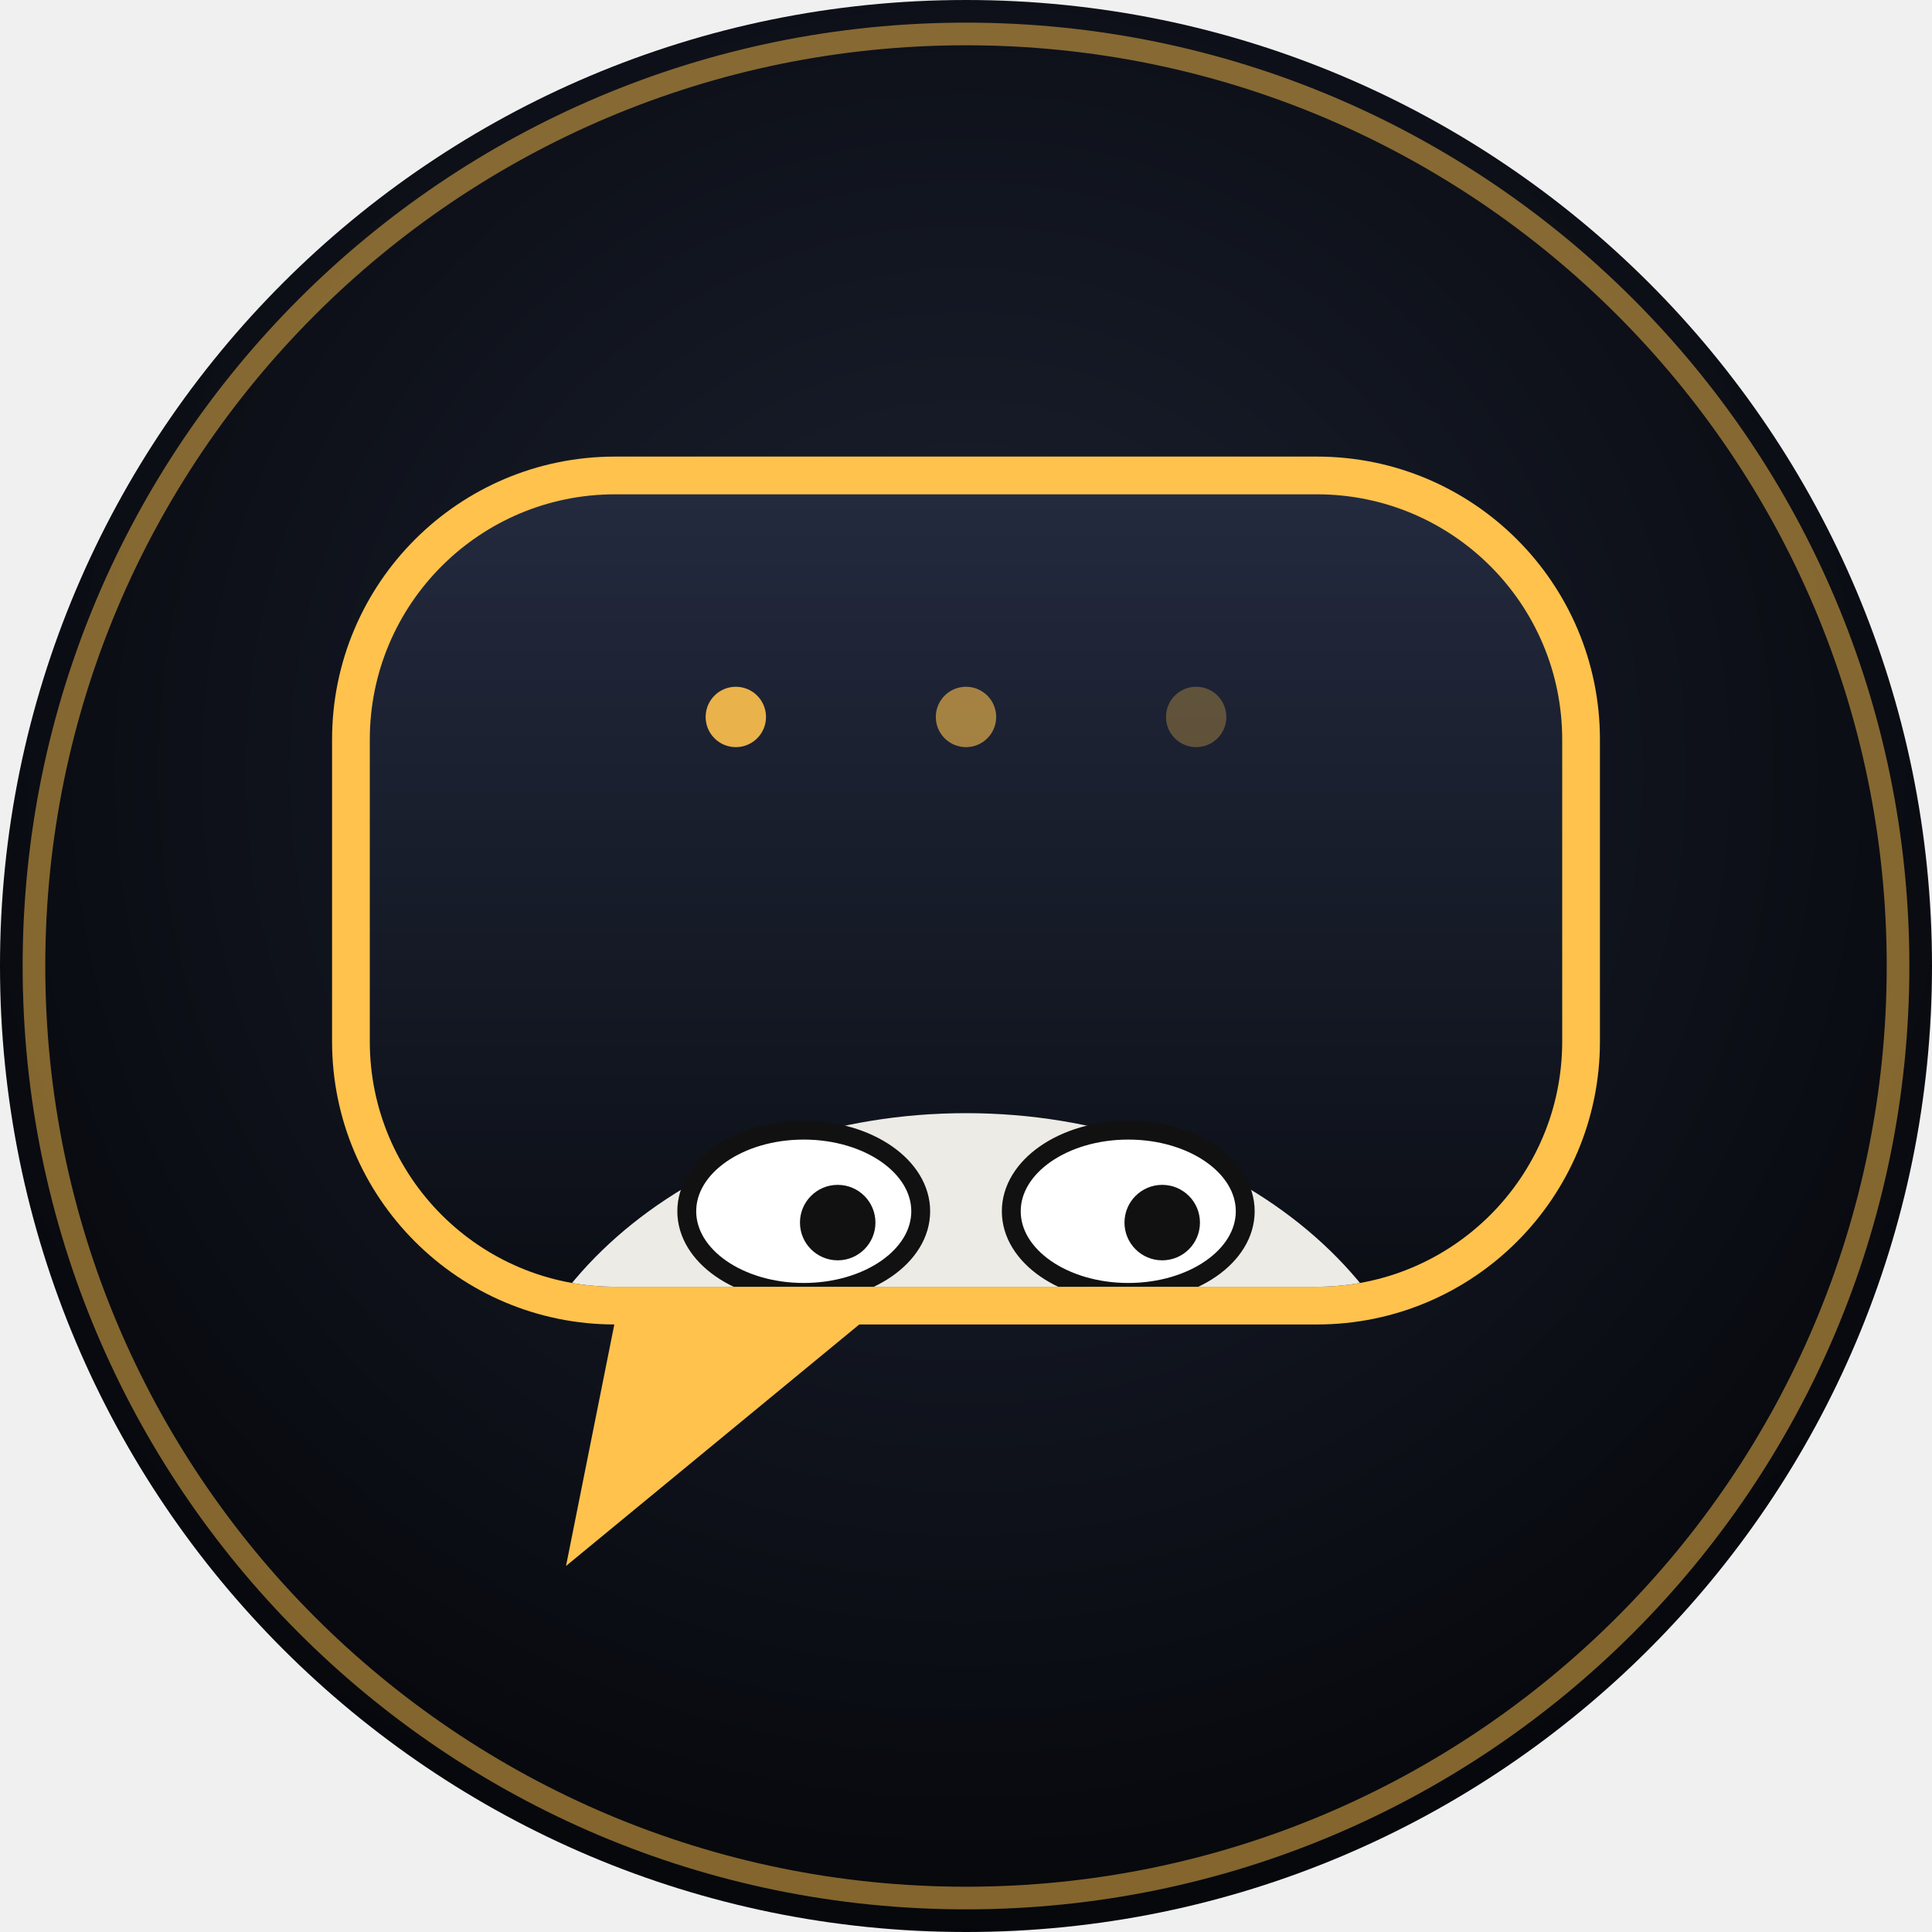
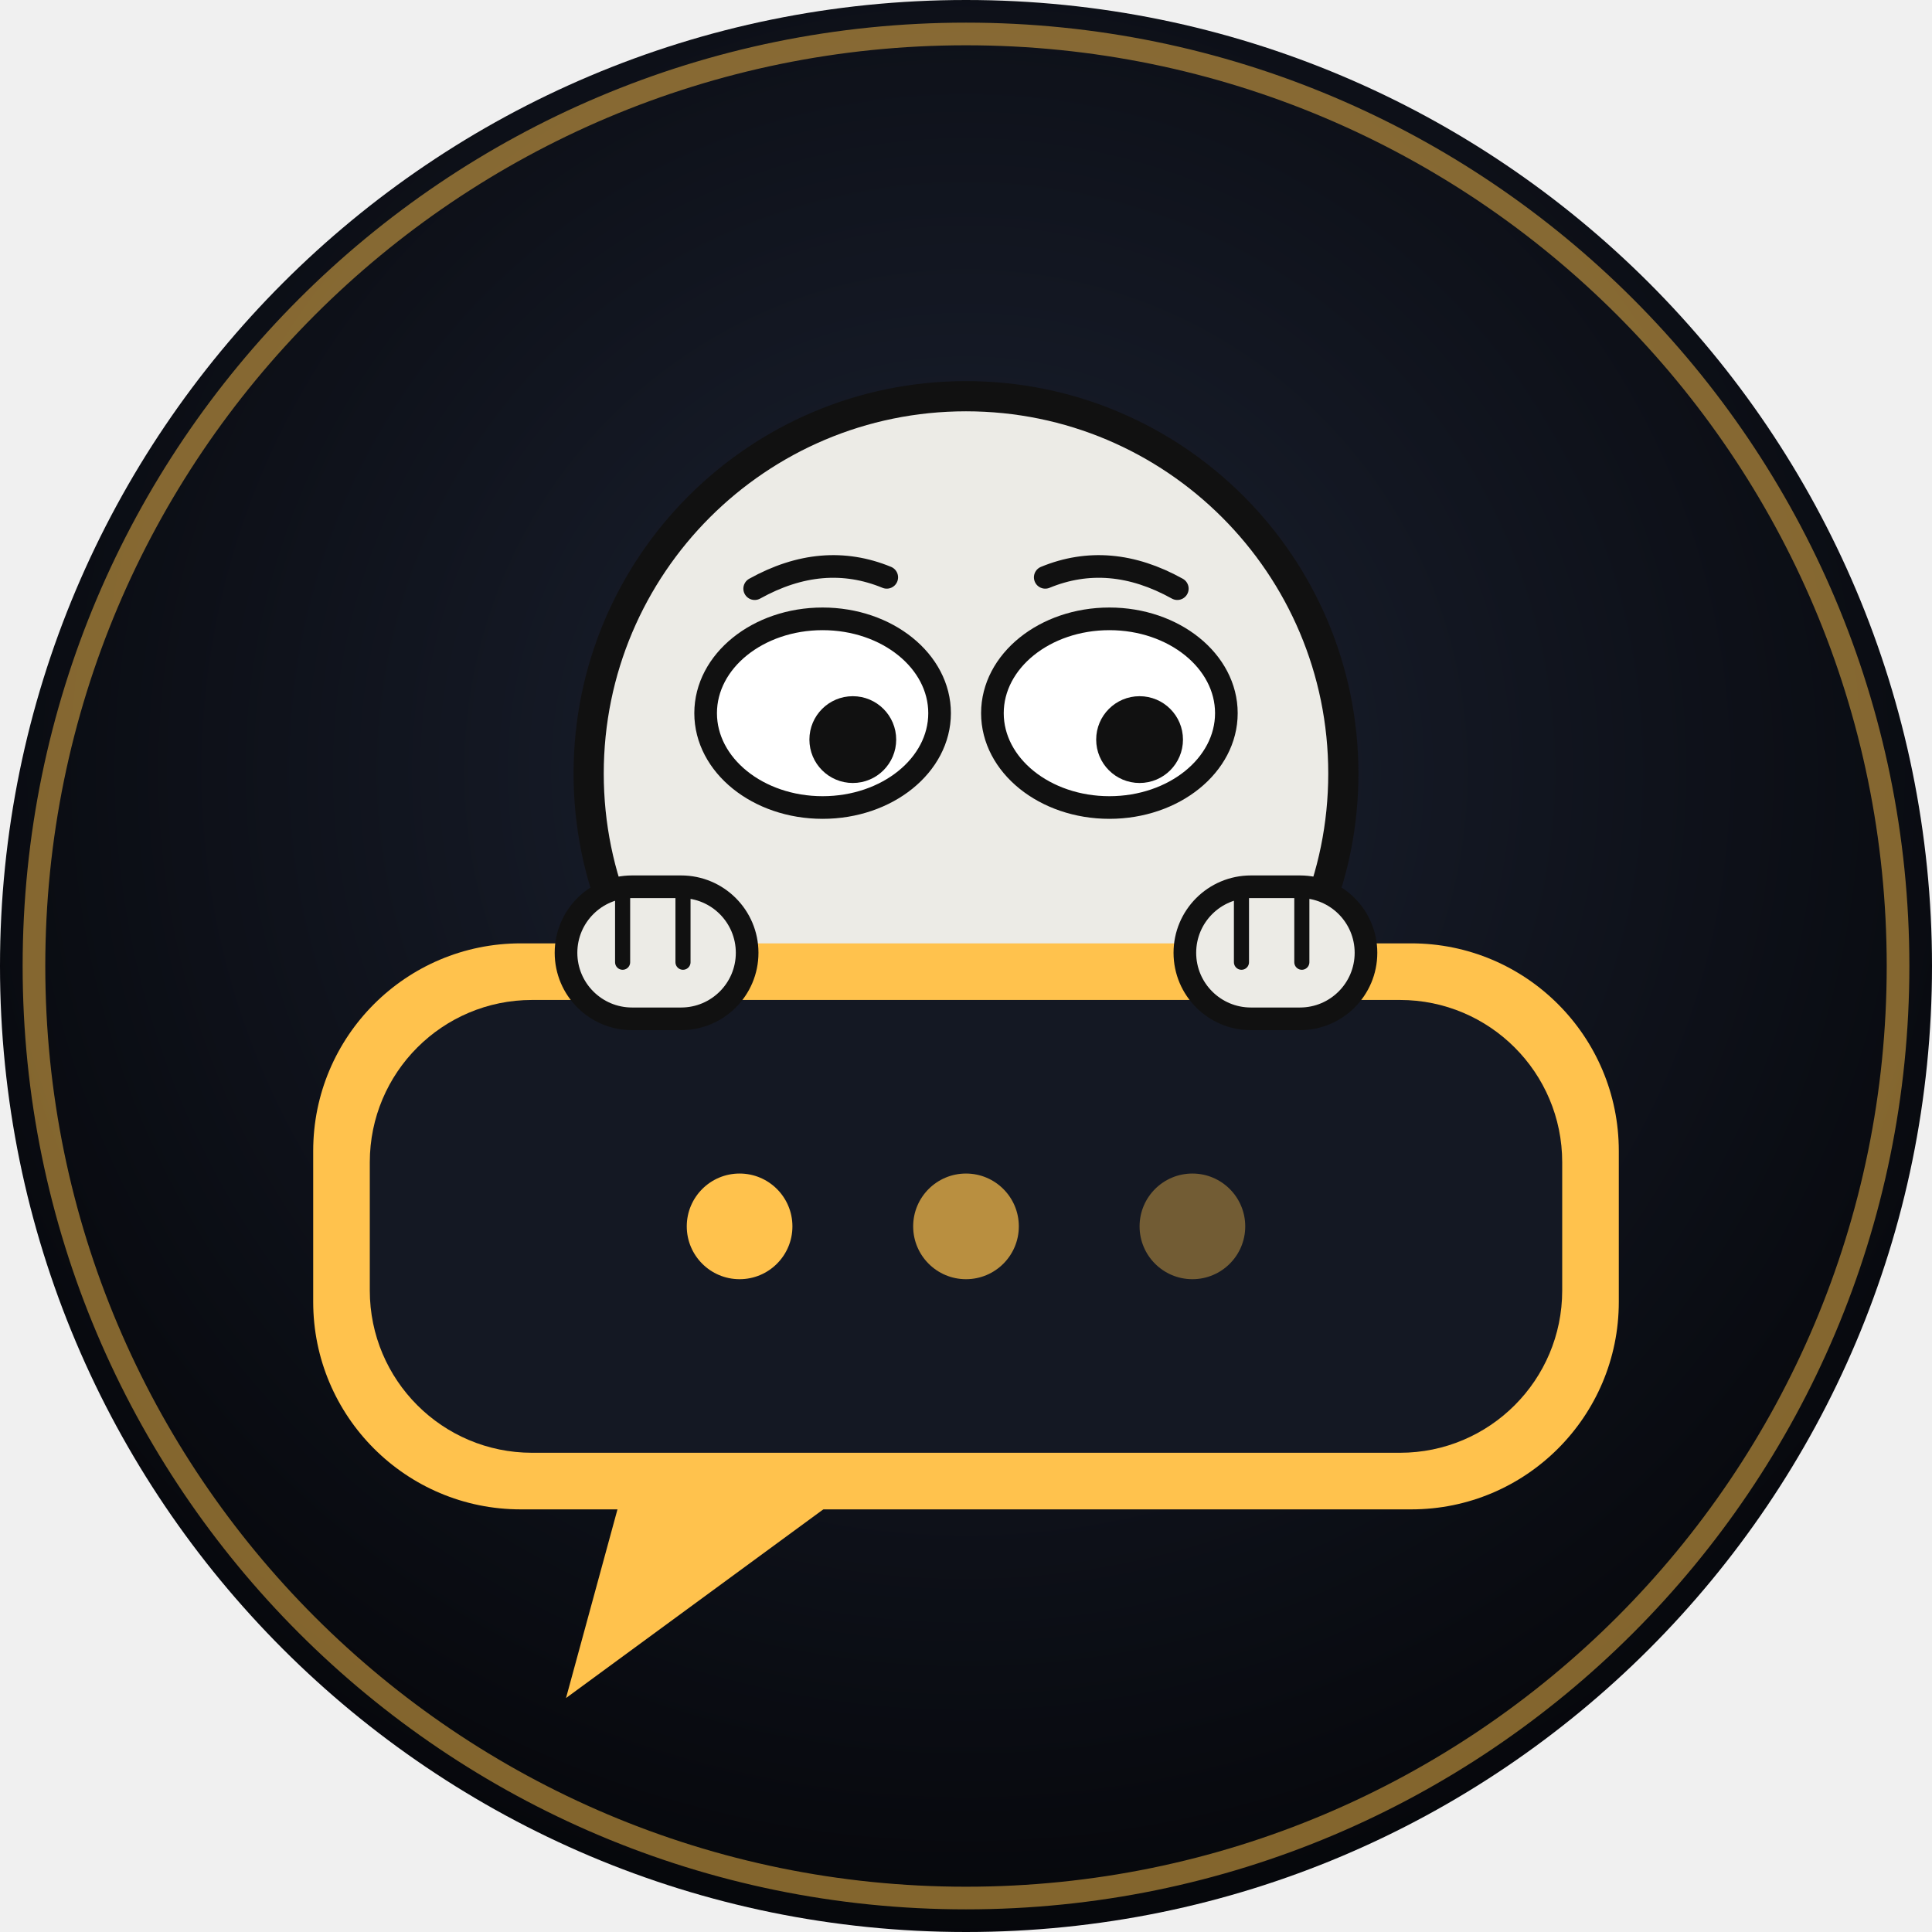
<svg xmlns="http://www.w3.org/2000/svg" viewBox="0 0 1024 1024" width="1024" height="1024">
  <defs>
    <radialGradient id="bbg" cx="50%" cy="40%" r="65%">
      <stop offset="0" stop-color="#1c2232" />
      <stop offset="1" stop-color="#040508" />
    </radialGradient>
-     <linearGradient id="bin" x1="0" y1="0" x2="0" y2="1">
-       <stop offset="0" stop-color="#232a3e" />
-       <stop offset="1" stop-color="#0b0e15" />
-     </linearGradient>
-     <clipPath id="bcl">
-       <rect x="196" y="262" width="632" height="420" rx="130" />
-     </clipPath>
  </defs>
  <circle cx="512" cy="512" r="512" fill="url(#bbg)" />
-   <path d="M330 680 L300 830 L470 690Z" fill="#ffc24d" />
-   <rect x="176" y="242" width="672" height="460" rx="150" fill="#ffc24d" />
-   <rect x="196" y="262" width="632" height="420" rx="130" fill="url(#bin)" />
-   <g clip-path="url(#bcl)">
-     <ellipse cx="512" cy="790" rx="250" ry="200" fill="#ecebe6" />
-     <ellipse cx="426" cy="642" rx="62" ry="43" fill="#fff" stroke="#111" stroke-width="10" />
-     <ellipse cx="598" cy="642" rx="62" ry="43" fill="#fff" stroke="#111" stroke-width="10" />
-     <circle cx="444" cy="648" r="20" fill="#111" />
-     <circle cx="616" cy="648" r="20" fill="#111" />
-     <circle cx="390" cy="380" r="16" fill="#ffc24d" opacity=".9" />
-     <circle cx="512" cy="380" r="16" fill="#ffc24d" opacity=".6" />
-     <circle cx="634" cy="380" r="16" fill="#ffc24d" opacity=".3" />
+   <circle cx="512" cy="410" r="200" fill="#ecebe6" stroke="#111" stroke-width="16" />
+   <ellipse cx="436" cy="378" rx="62" ry="50" fill="#fff" stroke="#111" stroke-width="12" />
+   <ellipse cx="588" cy="378" rx="62" ry="50" fill="#fff" stroke="#111" stroke-width="12" />
+   <circle cx="452" cy="392" r="23" fill="#111" />
+   <circle cx="604" cy="392" r="23" fill="#111" />
+   <path d="M400 312 Q436 292 470 306 M554 306 Q588 292 624 312" fill="none" stroke="#111" stroke-width="12" stroke-linecap="round" />
+   <path d="M330 790 L300 900 L450 790Z" fill="#ffc24d" />
+   <rect x="166" y="500" width="692" height="300" rx="110" fill="#ffc24d" />
+   <rect x="196" y="530" width="632" height="240" rx="86" fill="#141823" />
+   <circle cx="392" cy="650" r="28" fill="#ffc24d" />
+   <circle cx="512" cy="650" r="28" fill="#ffc24d" opacity=".7" />
+   <circle cx="632" cy="650" r="28" fill="#ffc24d" opacity=".4" />
+   <g fill="#ecebe6" stroke="#111" stroke-width="12">
+     <rect x="300" y="470" width="96" height="70" rx="35" />
+     <rect x="628" y="470" width="96" height="70" rx="35" />
  </g>
+   <path d="M330 476 V510 M362 476 V510 M658 476 V510 M690 476 V510" stroke="#111" stroke-width="8" stroke-linecap="round" />
  <circle cx="512" cy="512" r="494" fill="none" stroke="#ffc24d" stroke-width="12" opacity=".5" />
</svg>
